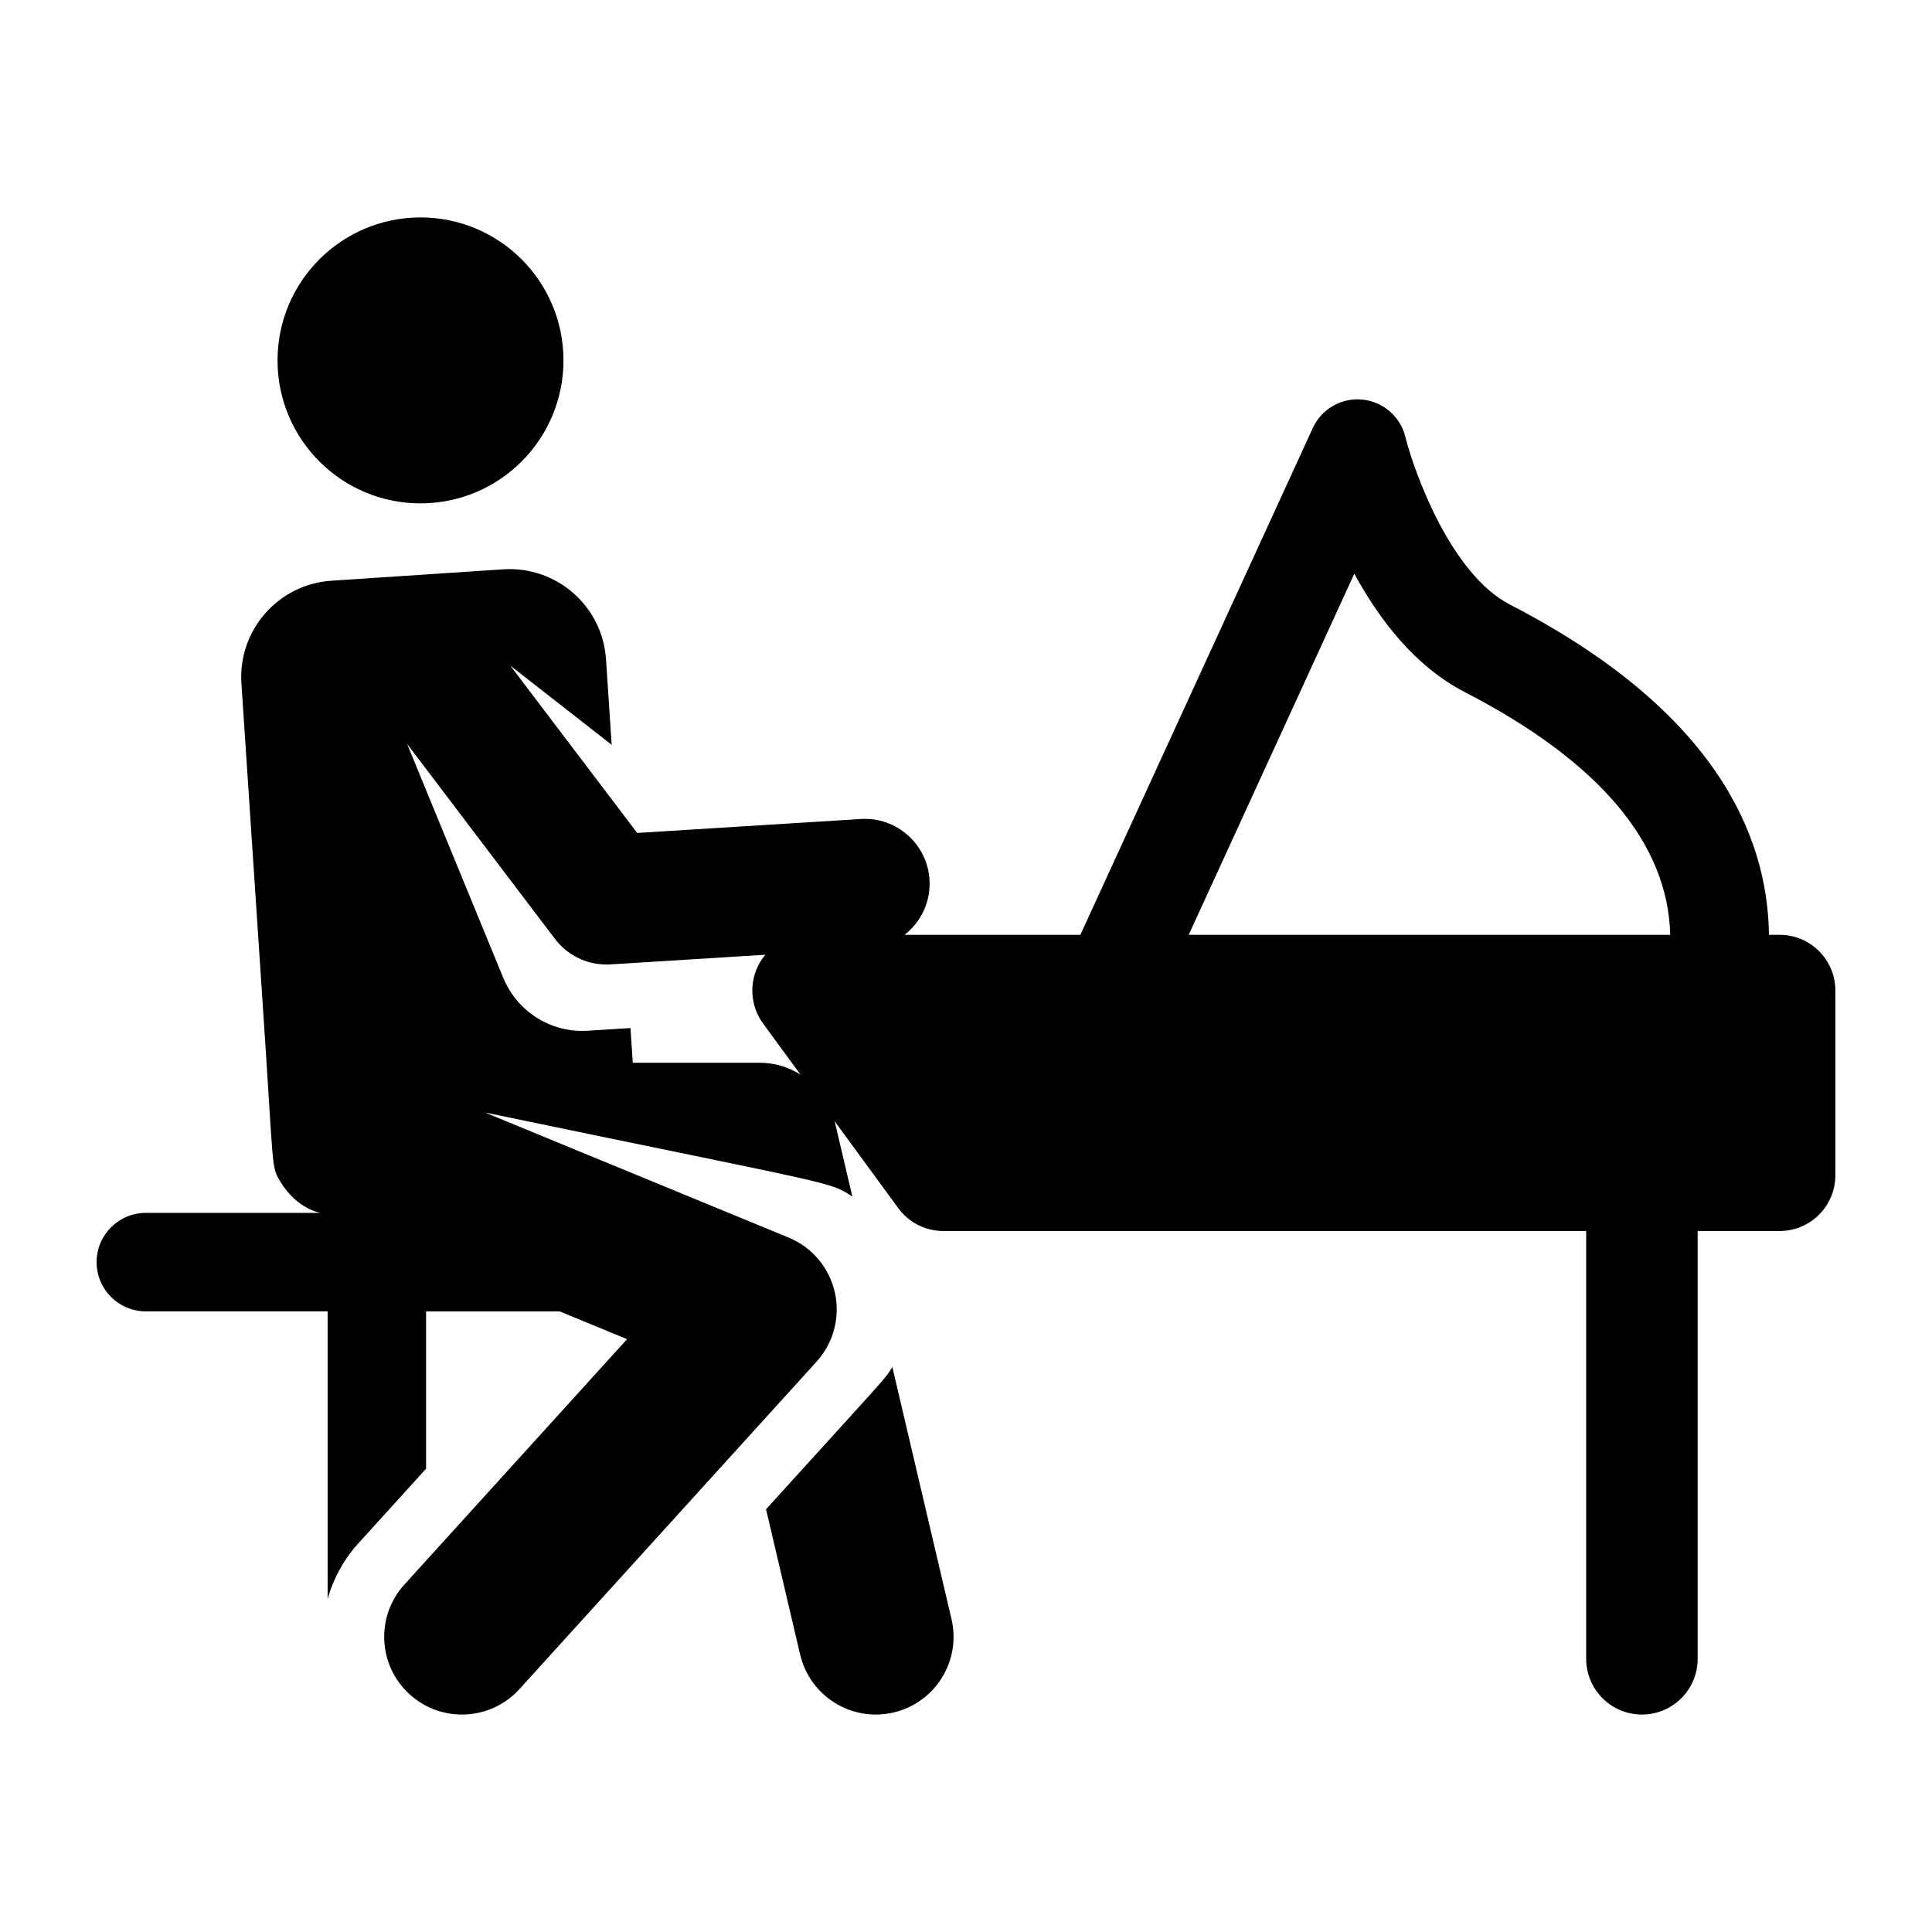
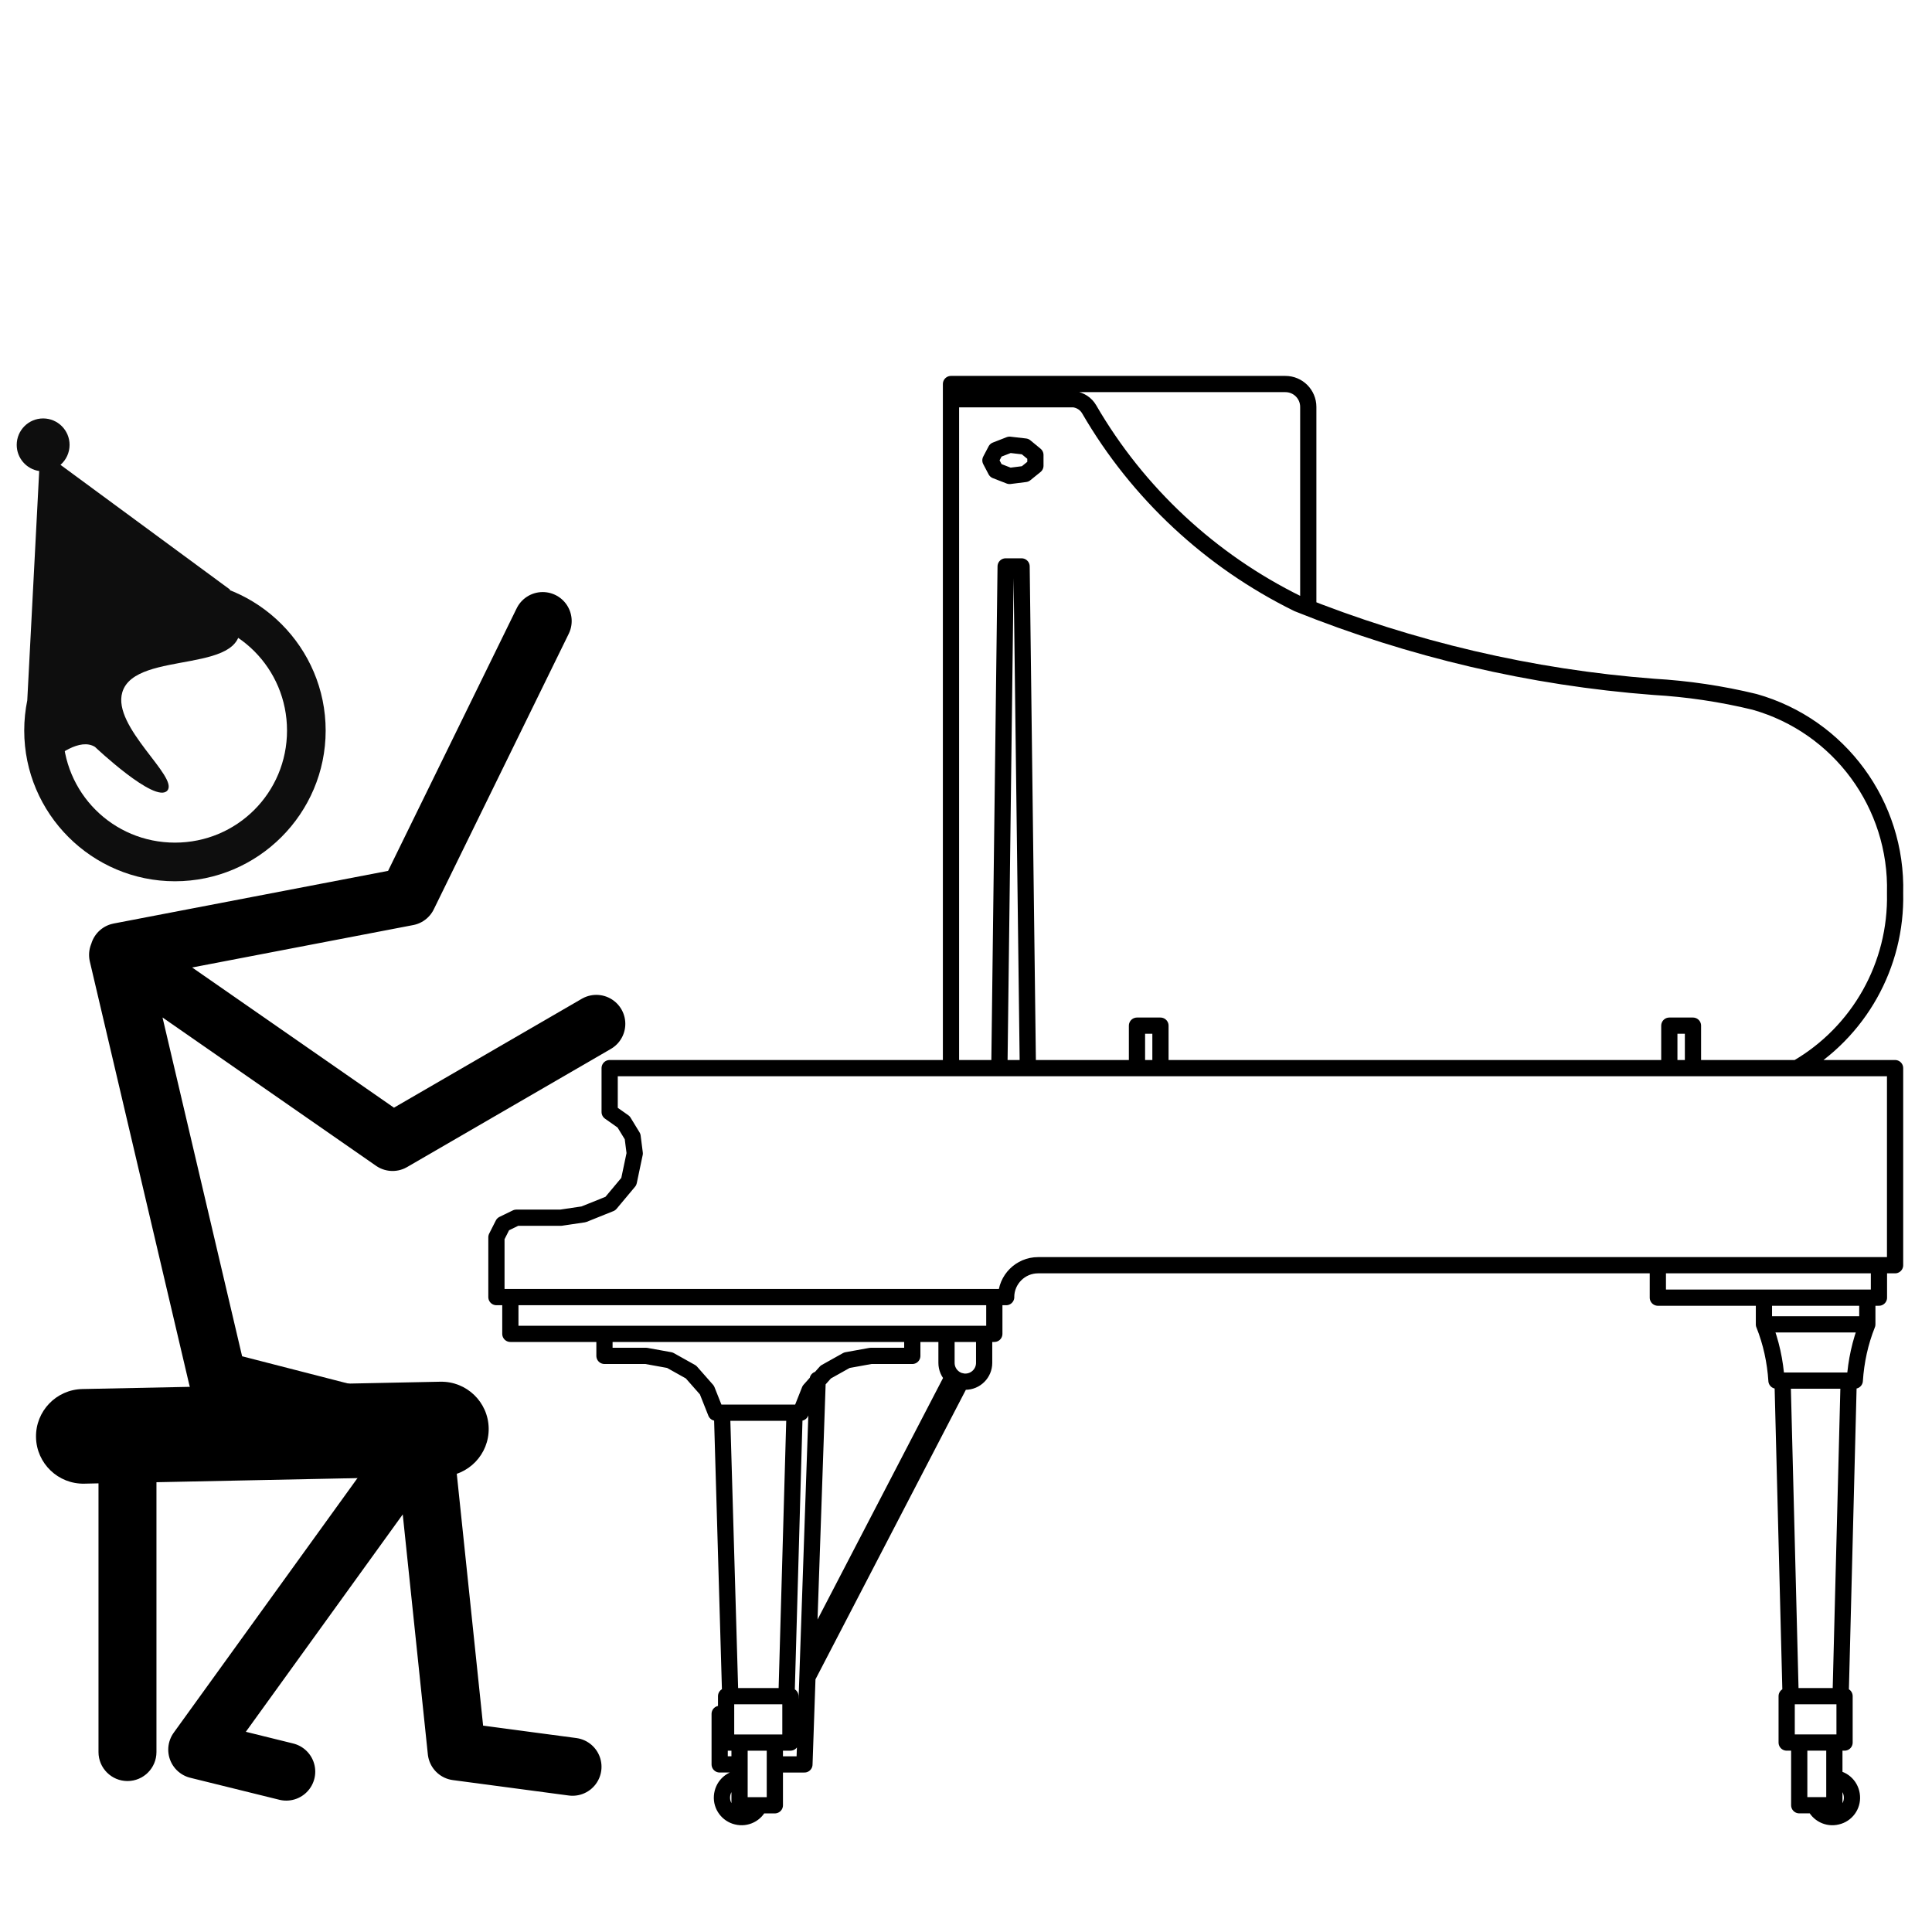
- <svg xmlns="http://www.w3.org/2000/svg" xml:space="preserve" width="100" height="100">
-   <g style="stroke-width:5.111" transform="translate(5 5)scale(.19565)">
-     <path d="M46.16 275.894c-.002.219-.012.024-.012.293 0-.098.01-.196.012-.293m164.354 60.188c-2.158 3.488-.534 1.409-33.41 37.639l9.021 38.445c2.594 11.052 13.658 17.918 24.717 15.32 11.056-2.594 17.916-13.66 15.321-24.716z" style="stroke-width:5.111" />
-     <circle cx="85.69" cy="69.788" r="37.821" style="stroke-width:5.111" />
-     <path d="M334.799 80.148a13.01 13.01 0 0 0-13.057 7.54l-61.48 134.064h-46.516c4.321-3.36 6.965-8.725 6.598-14.6-.588-9.446-8.744-16.627-18.168-16.037l-59.16 3.688-33.573-44.276 26.823 20.96-1.502-22.626c-.934-14.079-13.106-24.734-27.186-23.8l-45.46 3.015c-14.08.934-24.738 13.106-23.804 27.186l5.516 83.133c3.175 46.747 2.253 44.44 4.838 48.738 4.335 7.205 10.568 8.187 10.568 8.187h-46.21C5.83 295.32 0 301.153 0 308.346c0 7.194 5.832 13.023 13.025 13.023h48.09v76.125a36.7 36.7 0 0 1 8.201-14.828l17.848-19.67V321.37h35.334v.004l17.84 7.348-58.92 64.931c-7.632 8.41-7 21.413 1.41 29.045 8.427 7.646 21.427 6.984 29.045-1.41l78.596-86.611a20.564 20.564 0 0 0-7.397-32.832l-80.312-33.076-.006-.008.006.004c94.867 19.694 90.615 18.135 97.168 22.203-5.615-23.93-4.407-18.797-4.696-19.922l16.866 23.031a14.74 14.74 0 0 0 11.898 6.035h170.076v113.172c0 8.146 6.603 14.748 14.748 14.748 8.146 0 14.75-6.603 14.75-14.748V300.111h21.68c8.146 0 14.748-6.603 14.748-14.748V236.5c.001-8.144-6.6-14.748-14.746-14.748h-2.824c-.336-27.025-14.952-59.709-68.504-87.348-15.582-8.043-25.281-34.807-27.7-44.42a13.03 13.03 0 0 0-11.425-9.836m-2.067 46.07c6.506 11.985 16 24.5 29.245 31.337 35.488 18.316 53.696 39.865 54.336 64.199l-127.391-.002zM82.137 171.235l39.12 51.594a17.14 17.14 0 0 0 13.653 6.783c.865 0-1.85.147 42.016-2.586a14.7 14.7 0 0 0-1.86 2.803 14.75 14.75 0 0 0 .622 14.443c.525.845.132.26 10.527 14.456-3.45-2.153-7.146-3.133-10.885-3.133h-33.484l-.61-9.174c-5.325.332-2.828.175-11.353.707-9.89.616-18.696-5.27-22.28-13.943z" style="stroke-width:5.111" />
+ <svg xmlns="http://www.w3.org/2000/svg" width="100" height="100" viewBox="0 0 100 100" version="1.1" id="svg1" xml:space="preserve">
+   <defs id="defs1" />
+   <path id="path366" style="fill:none;stroke:#000000;stroke-width:0.84;stroke-linecap:round;stroke-linejoin:round;stroke-miterlimit:10;stroke-dasharray:none;stroke-opacity:1" d="m 93.916,93.44 c 0.195,0.454 0.686,0.705 1.169,0.584 0.482,-0.111 0.807,-0.556 0.77,-1.048 -0.037,-0.501 -0.417,-0.89 -0.909,-0.937 m 0,-1.846 v 3.246 m -1.818,0 h 1.818 m -1.818,-3.246 v 3.246 M 37.25,88.71 h 0.334 m -0.334,2.615 v -2.615 m 1.029,2.615 h -1.029 m 1.029,0.714 c -0.492,0.046 -0.872,0.436 -0.909,0.937 -0.037,0.492 0.297,0.937 0.77,1.048 0.482,0.121 0.983,-0.13 1.169,-0.584 M 87.628,53.088 h -1.224 m 1.224,2.198 v -2.198 m -1.224,2.198 v -2.198 m -35.14,-29.26 0.278,0.529 0.714,0.278 0.807,-0.102 0.529,-0.427 V 23.549 l -0.529,-0.436 -0.807,-0.093 -0.714,0.278 -0.278,0.529 m -1.512,47.66 -7.957,15.321 M 49.316,71.265 41.832,85.668 M 96.652,68.548 v -1.382 m 0,1.382 c -0.371,0.927 -0.584,1.91 -0.649,2.912 m -4.702,-2.912 v -1.382 m 0.649,4.294 c -0.065,-1.002 -0.278,-1.985 -0.649,-2.912 M 60.065,53.088 h -1.215 m 1.215,2.198 v -2.198 m -1.215,2.198 v -2.198 M 52.052,29.318 h 0.825 m -0.825,0 -0.325,25.968 M 52.877,29.318 53.202,55.286 M 67.716,21.064 c 0,-0.658 -0.529,-1.187 -1.187,-1.187 M 67.716,21.064 V 31.46 M 49.223,19.877 h 17.306 m 26.478,35.409 c 3.218,-1.864 5.166,-5.333 5.082,-9.061 m 0,0 c 0.121,-4.572 -2.875,-8.653 -7.271,-9.896 m 0,0 c -1.716,-0.417 -3.469,-0.677 -5.231,-0.779 m -18.419,-4.303 c 5.889,2.365 12.094,3.821 18.419,4.303 M 56.374,21.184 c 2.523,4.35 6.288,7.846 10.795,10.063 M 56.374,21.184 C 56.207,20.897 55.919,20.711 55.585,20.665 m -6.362,0 h 6.362 M 49.223,55.286 V 19.877 m 42.077,48.671 h 5.351 M 85.81,67.166 v -1.679 m 11.444,1.679 v -1.679 m -11.444,1.679 h 11.444 m -5.305,4.294 h 4.053 M 92.682,87.792 92.265,71.46 m 3.005,16.332 0.417,-16.332 m -0.213,16.332 h -2.996 v 2.402 h 2.996 v -2.402 M 50.939,70.542 v -1.502 m -1.948,1.502 c 0,0.538 0.436,0.974 0.974,0.974 0.538,0 0.974,-0.436 0.974,-0.974 m -1.948,0 V 69.04 M 42.323,71.405 41.637,91.326 m 0,0 h -1.53 m 0.603,-3.533 0.417,-14.672 m 6.093,-4.081 v 1.141 h -2.152 v 0 l -1.233,0.223 -1.094,0.612 -0.835,0.937 -0.464,1.169 H 39.569 M 37.797,87.792 37.371,73.12 m -6.084,-4.081 v 1.141 h 2.152 v 0 l 1.233,0.223 1.094,0.612 0.825,0.937 0.464,1.169 h 2.513 m -1.289,17.074 v 3.246 m 1.827,0 h -1.827 m 1.827,-3.246 v 3.246 m -2.523,-5.648 h 3.329 v 2.402 h -3.329 v -2.402 m 13.883,-18.753 v -1.901 m -25.05,1.901 v -1.901 m 27.313,-1.651 c -0.909,0 -1.651,0.742 -1.651,1.651 m -0.612,1.901 H 26.418 m 5.138,-11.482 0.723,0.51 0.464,0.76 0.111,0.872 v 0 l -0.306,1.456 -0.955,1.141 -1.382,0.556 v 0 l -1.187,0.176 h -2.3 v 0 l -0.686,0.334 -0.343,0.677 m 0,3.098 v -3.098 m 5.861,-6.483 V 55.286 M 25.695,67.138 H 52.08 M 98.089,65.488 H 53.73 m 44.359,0 V 55.286 m -66.533,0 h 66.533" />
+   <g id="g2" transform="translate(-5.518902,22.66419)">
+     <path id="path112" style="fill:none;fill-opacity:1;stroke:#000000;stroke-width:3;stroke-linecap:round;stroke-linejoin:round;stroke-miterlimit:4.7;stroke-dasharray:none;stroke-opacity:1" d="M 36.385,30.33 25.838,36.445 11.682,26.611 26.624,23.744 33.609,9.481 M 35.153,68.784 29.156,67.986 27.439,51.573 16.825,48.77 27.543,51.526 15.727,67.897 20.336,69.035 m -8.707,-42.274 5.147,21.909" />
+     <path id="path113" style="color:#000000;display:inline;fill:#000000;stroke-linecap:round;stroke-linejoin:round;stroke-miterlimit:4.7;-inkscape-stroke:none" d="M 28.314,48.853 9.783,49.232 a 2.45,2.45 0 0 0 -2.4,2.498 2.45,2.45 0 0 0 2.5,2.4 l 0.734,-0.016 v 13.908 a 1.5,1.5 0 0 0 1.5,1.5 1.5,1.5 0 0 0 1.5,-1.5 V 54.055 L 28.415,53.752 a 2.45,2.45 0 0 0 2.398,-2.498 2.45,2.45 0 0 0 -2.5,-2.4 z" />
+     <path id="path1" style="fill:#000000;fill-opacity:0.942;stroke:none;stroke-width:8.7;stroke-linecap:round;stroke-linejoin:round;stroke-miterlimit:4.7;stroke-dasharray:none" d="M 7.751,-1.006 A 1.369,1.369 0 0 0 6.384,0.363 1.369,1.369 0 0 0 7.548,1.717 L 6.888,14.4 c 0,0 1.984,1.716 1.201,2.396 0.36,-0.332 1.565,-1.29 2.348,-0.799 0,0 3.119,2.955 3.74,2.262 0.621,-0.693 -2.86,-3.302 -2.328,-5.09 0.677,-2.278 6.824,-0.799 6.025,-3.811 L 17.413,7.844 8.65,1.396 A 1.369,1.369 0 0 0 9.12,0.363 1.369,1.369 0 0 0 7.751,-1.006 Z m 6.823,8.352 c -4.297,0 -7.801,3.506 -7.801,7.803 0,4.297 3.504,7.801 7.801,7.801 4.297,0 7.801,-3.504 7.801,-7.801 0,-4.297 -3.504,-7.803 -7.801,-7.803 z m 0,2 c 3.216,0 5.801,2.587 5.801,5.803 0,3.216 -2.585,5.801 -5.801,5.801 -3.216,0 -5.801,-2.585 -5.801,-5.801 0,-3.216 2.585,-5.803 5.801,-5.803 z" />
  </g>
</svg>
